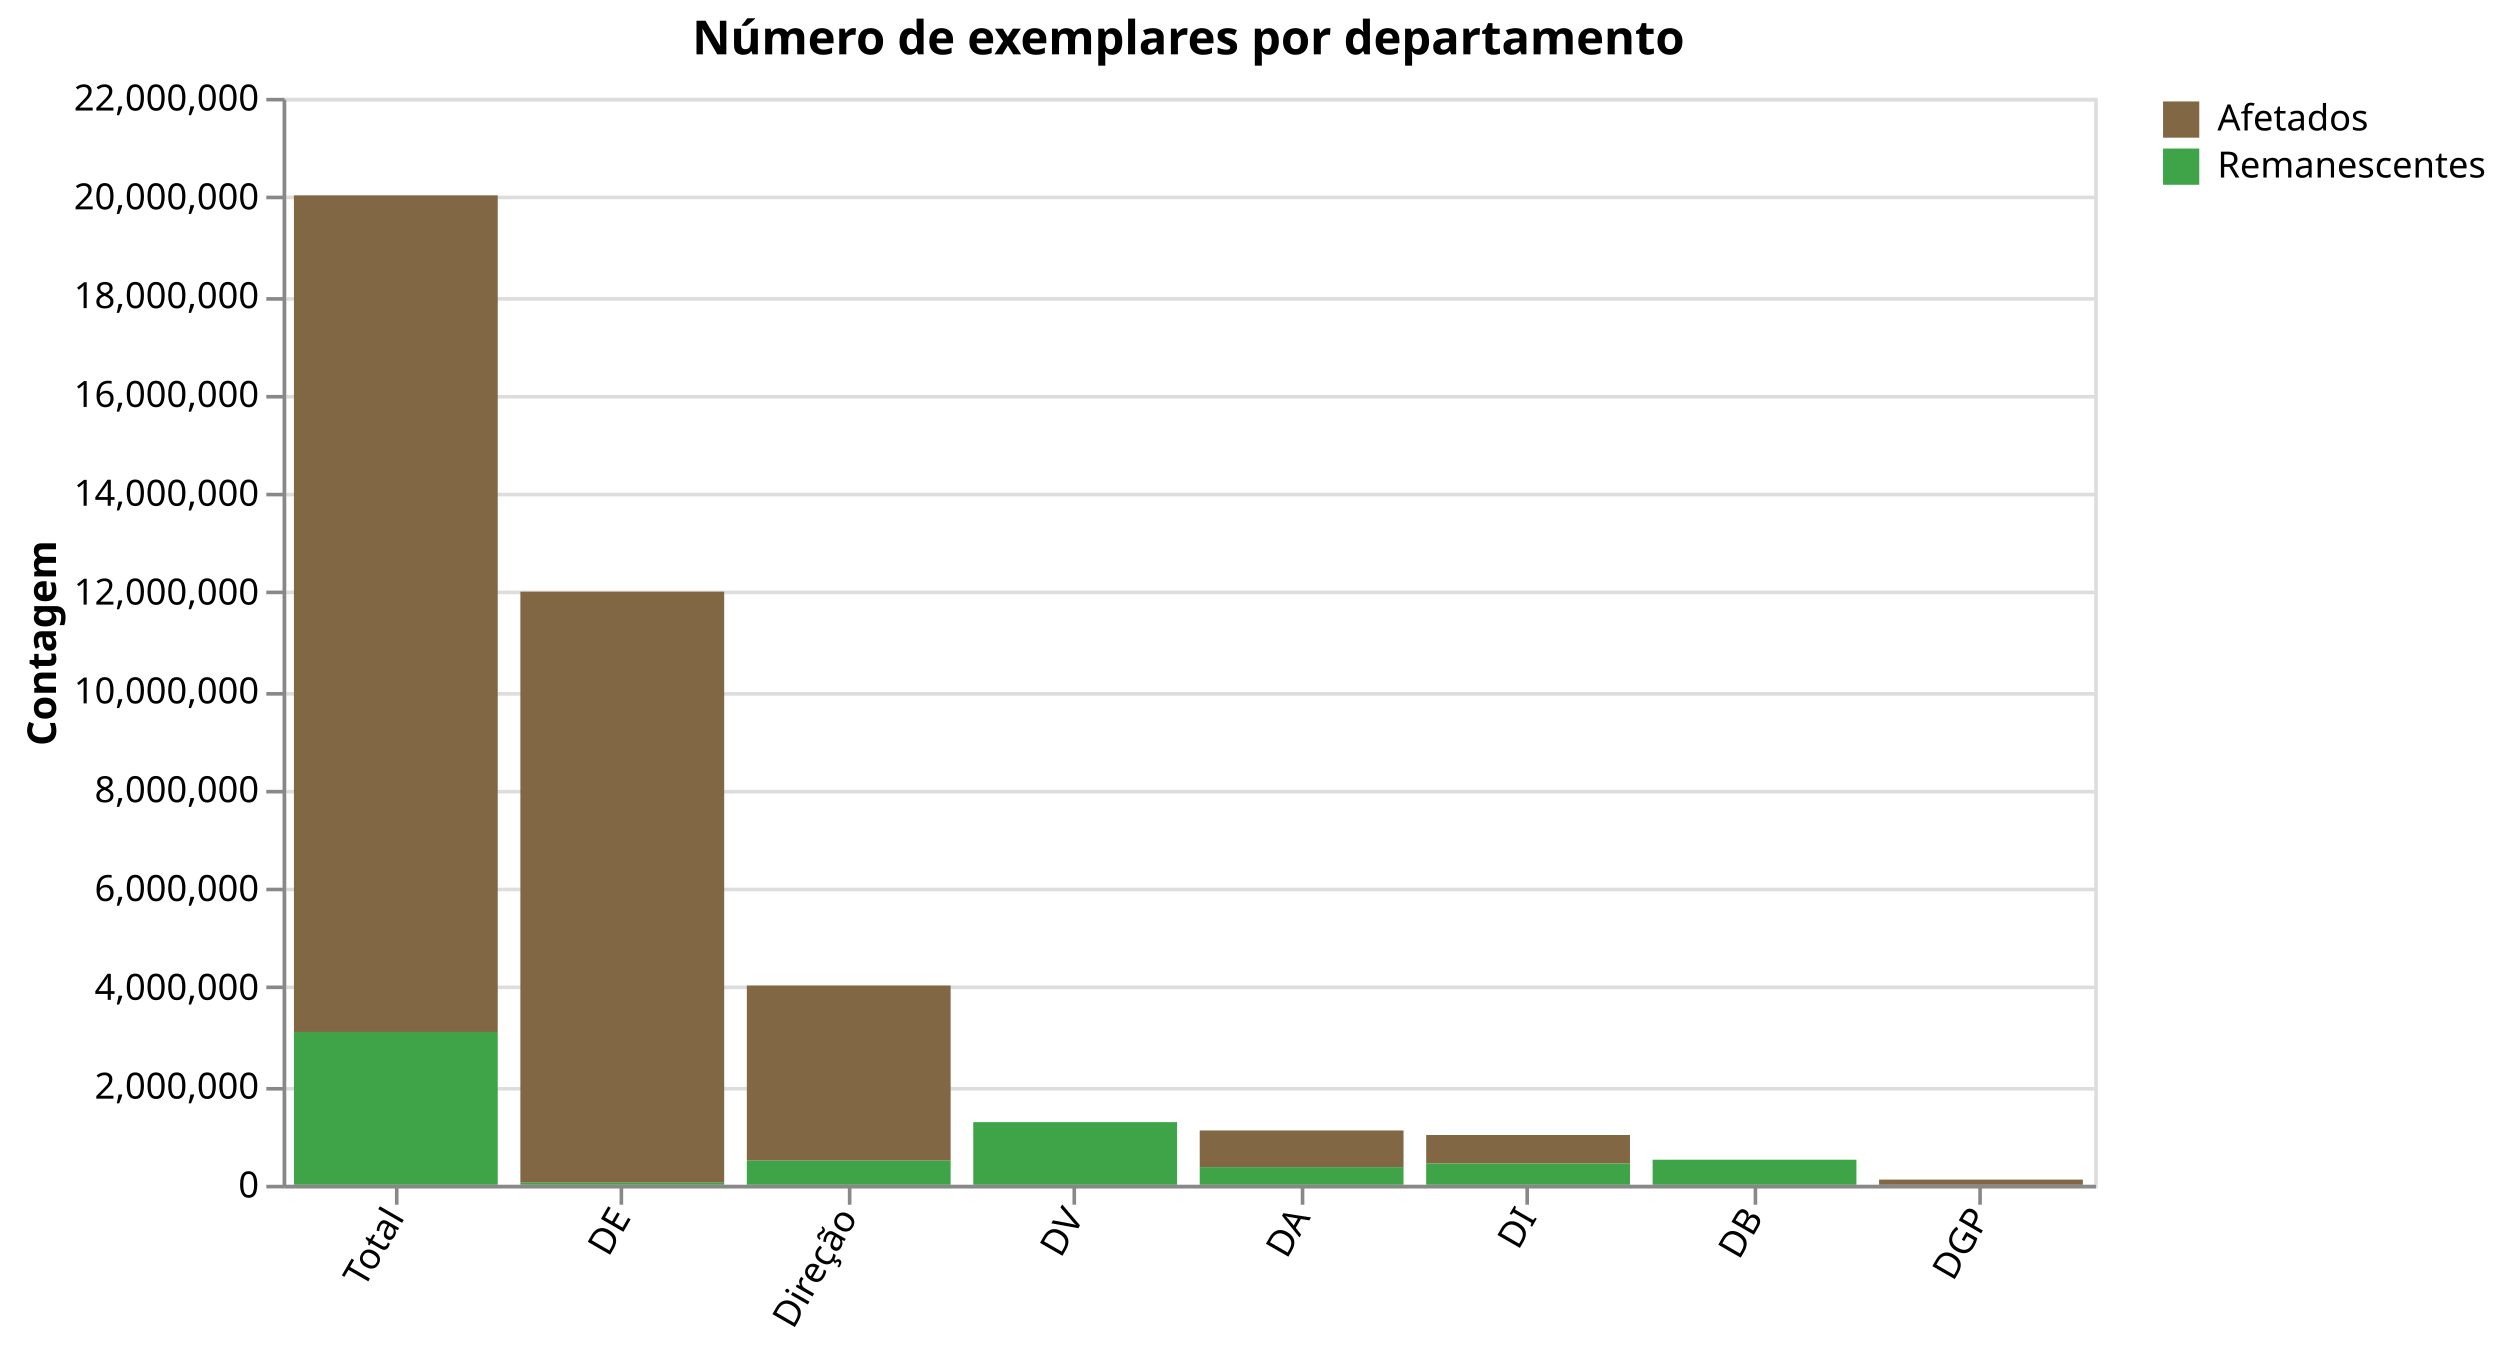
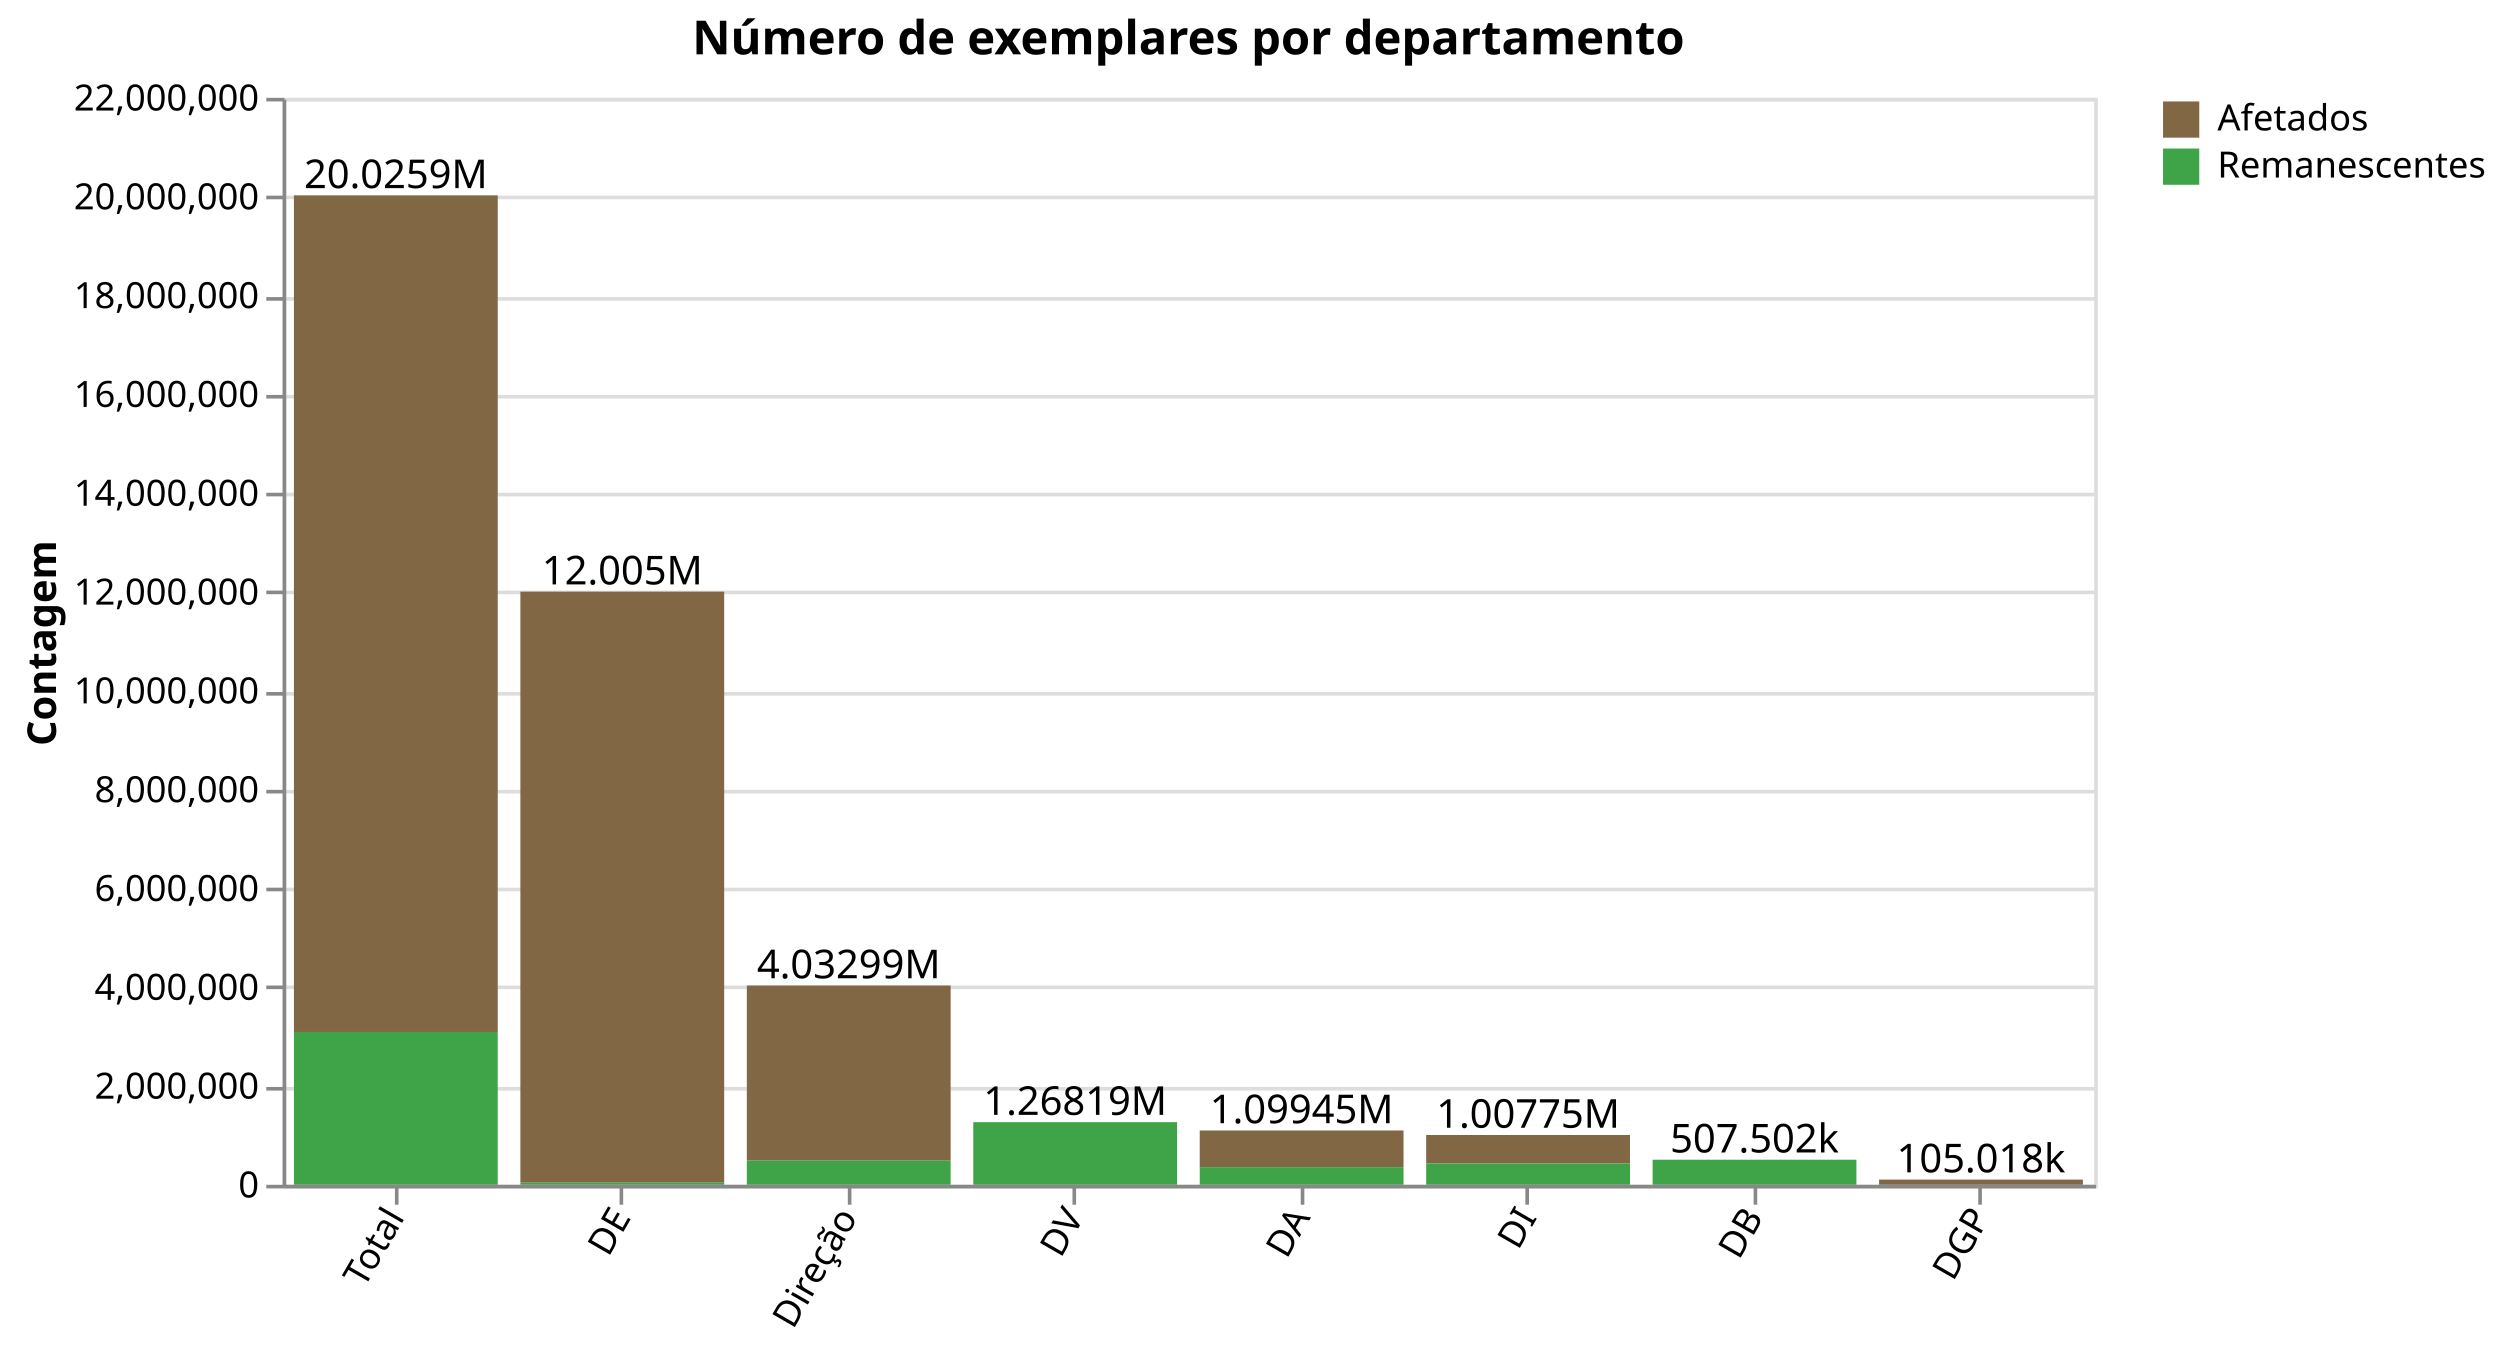
<svg xmlns="http://www.w3.org/2000/svg" class="marks" width="690" height="372" viewBox="0 0 690 372" version="1.1">
  <g transform="translate(78,27)">
    <g class="mark-group role-frame root">
      <g transform="translate(0,0)">
        <path class="background" d="M0.5,0.5h500v300h-500Z" style="fill: none; stroke: #ddd;" />
        <g>
          <g class="mark-group role-axis">
            <g transform="translate(0.5,0.5)">
              <path class="background" d="M0,0h0v0h0Z" style="pointer-events: none; fill: none;" />
              <g>
                <g class="mark-rule role-axis-grid" style="pointer-events: none;">
                  <line transform="translate(0,300)" x2="500" y2="0" style="fill: none; stroke: #ddd; stroke-width: 1; opacity: 1;" />
                  <line transform="translate(0,273)" x2="500" y2="0" style="fill: none; stroke: #ddd; stroke-width: 1; opacity: 1;" />
                  <line transform="translate(0,245)" x2="500" y2="0" style="fill: none; stroke: #ddd; stroke-width: 1; opacity: 1;" />
                  <line transform="translate(0,218)" x2="500" y2="0" style="fill: none; stroke: #ddd; stroke-width: 1; opacity: 1;" />
                  <line transform="translate(0,191)" x2="500" y2="0" style="fill: none; stroke: #ddd; stroke-width: 1; opacity: 1;" />
                  <line transform="translate(0,164)" x2="500" y2="0" style="fill: none; stroke: #ddd; stroke-width: 1; opacity: 1;" />
                  <line transform="translate(0,136)" x2="500" y2="0" style="fill: none; stroke: #ddd; stroke-width: 1; opacity: 1;" />
                  <line transform="translate(0,109)" x2="500" y2="0" style="fill: none; stroke: #ddd; stroke-width: 1; opacity: 1;" />
                  <line transform="translate(0,82)" x2="500" y2="0" style="fill: none; stroke: #ddd; stroke-width: 1; opacity: 1;" />
                  <line transform="translate(0,55)" x2="500" y2="0" style="fill: none; stroke: #ddd; stroke-width: 1; opacity: 1;" />
                  <line transform="translate(0,27)" x2="500" y2="0" style="fill: none; stroke: #ddd; stroke-width: 1; opacity: 1;" />
                  <line transform="translate(0,0)" x2="500" y2="0" style="fill: none; stroke: #ddd; stroke-width: 1; opacity: 1;" />
                </g>
              </g>
              <path class="foreground" d="" style="pointer-events: none; display: none; fill: none;" />
            </g>
          </g>
-           <g class="mark-rect role-mark marks">
+           <g class="mark-rect role-mark layer_0_marks">
            <path d="M253.125,285.008h56.25v10.118h-56.25Z" style="fill: #826745;" />
            <path d="M253.125,295.125h56.25v4.875h-56.25Z" style="fill: #3EA447;" />
            <path d="M378.125,293.08h56.25v0h-56.25Z" style="fill: #826745;" />
            <path d="M378.125,293.08h56.25v6.92h-56.25Z" style="fill: #3EA447;" />
            <path d="M65.625,136.295h56.25v163.132h-56.25Z" style="fill: #826745;" />
            <path d="M65.625,299.427h56.25v0.573h-56.25Z" style="fill: #3EA447;" />
            <path d="M440.625,298.568h56.25v1.432h-56.25Z" style="fill: #826745;" />
            <path d="M440.625,300h56.25v0h-56.25Z" style="fill: #3EA447;" />
            <path d="M315.625,286.258h56.25v7.877h-56.25Z" style="fill: #826745;" />
            <path d="M315.625,294.135h56.25v5.865h-56.25Z" style="fill: #3EA447;" />
            <path d="M190.625,282.707h56.25v0.009h-56.25Z" style="fill: #826745;" />
            <path d="M190.625,282.715h56.25v17.285h-56.25Z" style="fill: #3EA447;" />
            <path d="M128.125,245.005h56.25v48.34h-56.25Z" style="fill: #826745;" />
            <path d="M128.125,293.344h56.25v6.656h-56.25Z" style="fill: #3EA447;" />
            <path d="M3.125,26.92h56.25v230.907h-56.25Z" style="fill: #826745;" />
            <path d="M3.125,257.827h56.25v42.173h-56.25Z" style="fill: #3EA447;" />
+           </g>
+           <g class="mark-text role-mark layer_1_marks">
+             <text text-anchor="middle" transform="translate(281.25,283.0075)" style="font-family: sans-serif; font-size: 11px; fill: black;">1.09945M</text>
+             <text text-anchor="middle" transform="translate(406.25,291.0795)" style="font-family: sans-serif; font-size: 11px; fill: black;">507.502k</text>
+             <text text-anchor="middle" transform="translate(93.75,134.2955)" style="font-family: sans-serif; font-size: 11px; fill: black;">12.005M</text>
+             <text text-anchor="middle" transform="translate(468.75,296.5679)" style="font-family: sans-serif; font-size: 11px; fill: black;">105.018k</text>
+             <text text-anchor="middle" transform="translate(343.75,284.2579)" style="font-family: sans-serif; font-size: 11px; fill: black;">1.00775M</text>
+             <text text-anchor="middle" transform="translate(218.75,280.7065)" style="font-family: sans-serif; font-size: 11px; fill: black;">1.26819M</text>
+             <text text-anchor="middle" transform="translate(156.25,243.0048)" style="font-family: sans-serif; font-size: 11px; fill: black;">4.03299M</text>
+             <text text-anchor="middle" transform="translate(31.25,24.91961)" style="font-family: sans-serif; font-size: 11px; fill: black;">20.0259M</text>
          </g>
          <g class="mark-group role-legend">
            <g transform="translate(518,0)">
              <path class="background" d="M0,0h89v24h-89Z" style="pointer-events: none; fill: none;" />
              <g>
                <g class="mark-group role-legend-entry">
                  <g transform="translate(0,0)">
                    <path class="background" d="M0,0h0v0h0Z" style="pointer-events: none; fill: none;" />
                    <g>
                      <g class="mark-group role-scope">
                        <g transform="translate(0,0)">
                          <path class="background" d="M0,0h88.261v11h-88.261Z" style="pointer-events: none; fill: none; opacity: 1;" />
                          <g>
                            <g class="mark-symbol role-legend-symbol" style="pointer-events: none;">
                              <path transform="translate(6,6)" d="M-5,-5h10v10h-10Z" style="fill: #826745; stroke-width: 1.5; opacity: 1;" />
                            </g>
                            <g class="mark-text role-legend-label" style="pointer-events: none;">
                              <text text-anchor="start" transform="translate(16,9)" style="font-family: sans-serif; font-size: 10px; fill: #000; opacity: 1;">Afetados</text>
                            </g>
                          </g>
                          <path class="foreground" d="" style="pointer-events: none; display: none; fill: none;" />
                        </g>
                        <g transform="translate(0,13)">
                          <path class="background" d="M0,0h88.261v11h-88.261Z" style="pointer-events: none; fill: none; opacity: 1;" />
                          <g>
                            <g class="mark-symbol role-legend-symbol" style="pointer-events: none;">
                              <path transform="translate(6,6)" d="M-5,-5h10v10h-10Z" style="fill: #3EA447; stroke-width: 1.5; opacity: 1;" />
                            </g>
                            <g class="mark-text role-legend-label" style="pointer-events: none;">
                              <text text-anchor="start" transform="translate(16,9)" style="font-family: sans-serif; font-size: 10px; fill: #000; opacity: 1;">Remanescentes</text>
                            </g>
                          </g>
                          <path class="foreground" d="" style="pointer-events: none; display: none; fill: none;" />
                        </g>
                      </g>
                    </g>
                    <path class="foreground" d="" style="pointer-events: none; display: none; fill: none;" />
                  </g>
                </g>
              </g>
              <path class="foreground" d="" style="pointer-events: none; display: none; fill: none;" />
            </g>
          </g>
          <g class="mark-group role-title">
            <g transform="translate(250,-22)">
              <path class="background" d="M0,0h0v0h0Z" style="pointer-events: none; fill: none;" />
              <g>
                <g class="mark-text role-title-text" style="pointer-events: none;">
                  <text text-anchor="middle" transform="translate(0,10)" style="font-family: sans-serif; font-size: 13px; font-weight: bold; fill: #000; opacity: 1;">Número de exemplares por departamento</text>
                </g>
              </g>
              <path class="foreground" d="" style="pointer-events: none; display: none; fill: none;" />
            </g>
          </g>
          <g class="mark-group role-axis">
            <g transform="translate(0.5,300.5)">
              <path class="background" d="M0,0h0v0h0Z" style="pointer-events: none; fill: none;" />
              <g>
                <g class="mark-rule role-axis-tick" style="pointer-events: none;">
                  <line transform="translate(31,0)" x2="0" y2="5" style="fill: none; stroke: #888; stroke-width: 1; opacity: 1;" />
                  <line transform="translate(93,0)" x2="0" y2="5" style="fill: none; stroke: #888; stroke-width: 1; opacity: 1;" />
                  <line transform="translate(156,0)" x2="0" y2="5" style="fill: none; stroke: #888; stroke-width: 1; opacity: 1;" />
                  <line transform="translate(218,0)" x2="0" y2="5" style="fill: none; stroke: #888; stroke-width: 1; opacity: 1;" />
                  <line transform="translate(281,0)" x2="0" y2="5" style="fill: none; stroke: #888; stroke-width: 1; opacity: 1;" />
                  <line transform="translate(343,0)" x2="0" y2="5" style="fill: none; stroke: #888; stroke-width: 1; opacity: 1;" />
                  <line transform="translate(406,0)" x2="0" y2="5" style="fill: none; stroke: #888; stroke-width: 1; opacity: 1;" />
                  <line transform="translate(468,0)" x2="0" y2="5" style="fill: none; stroke: #888; stroke-width: 1; opacity: 1;" />
                </g>
                <g class="mark-text role-axis-label" style="pointer-events: none;">
                  <text text-anchor="end" transform="translate(30.75,7) rotate(300) translate(0,3)" style="font-family: sans-serif; font-size: 10px; fill: #000; opacity: 1;">Total</text>
                  <text text-anchor="end" transform="translate(93.25,7) rotate(300) translate(0,3)" style="font-family: sans-serif; font-size: 10px; fill: #000; opacity: 1;">DE</text>
                  <text text-anchor="end" transform="translate(155.75,7) rotate(300) translate(0,3)" style="font-family: sans-serif; font-size: 10px; fill: #000; opacity: 1;">Direção</text>
                  <text text-anchor="end" transform="translate(218.25,7) rotate(300) translate(0,3)" style="font-family: sans-serif; font-size: 10px; fill: #000; opacity: 1;">DV</text>
                  <text text-anchor="end" transform="translate(280.75,7) rotate(300) translate(0,3)" style="font-family: sans-serif; font-size: 10px; fill: #000; opacity: 1;">DA</text>
                  <text text-anchor="end" transform="translate(343.25,7) rotate(300) translate(0,3)" style="font-family: sans-serif; font-size: 10px; fill: #000; opacity: 1;">DI</text>
                  <text text-anchor="end" transform="translate(405.75,7) rotate(300) translate(0,3)" style="font-family: sans-serif; font-size: 10px; fill: #000; opacity: 1;">DB</text>
                  <text text-anchor="end" transform="translate(468.25,7) rotate(300) translate(0,3)" style="font-family: sans-serif; font-size: 10px; fill: #000; opacity: 1;">DGP</text>
                </g>
                <g class="mark-rule role-axis-domain" style="pointer-events: none;">
                  <line transform="translate(0,0)" x2="500" y2="0" style="fill: none; stroke: #888; stroke-width: 1; opacity: 1;" />
                </g>
              </g>
              <path class="foreground" d="" style="pointer-events: none; display: none; fill: none;" />
            </g>
          </g>
          <g class="mark-group role-axis">
            <g transform="translate(0.5,0.5)">
              <path class="background" d="M0,0h0v0h0Z" style="pointer-events: none; fill: none;" />
              <g>
                <g class="mark-rule role-axis-tick" style="pointer-events: none;">
                  <line transform="translate(0,300)" x2="-5" y2="0" style="fill: none; stroke: #888; stroke-width: 1; opacity: 1;" />
                  <line transform="translate(0,273)" x2="-5" y2="0" style="fill: none; stroke: #888; stroke-width: 1; opacity: 1;" />
                  <line transform="translate(0,245)" x2="-5" y2="0" style="fill: none; stroke: #888; stroke-width: 1; opacity: 1;" />
                  <line transform="translate(0,218)" x2="-5" y2="0" style="fill: none; stroke: #888; stroke-width: 1; opacity: 1;" />
                  <line transform="translate(0,191)" x2="-5" y2="0" style="fill: none; stroke: #888; stroke-width: 1; opacity: 1;" />
                  <line transform="translate(0,164)" x2="-5" y2="0" style="fill: none; stroke: #888; stroke-width: 1; opacity: 1;" />
                  <line transform="translate(0,136)" x2="-5" y2="0" style="fill: none; stroke: #888; stroke-width: 1; opacity: 1;" />
                  <line transform="translate(0,109)" x2="-5" y2="0" style="fill: none; stroke: #888; stroke-width: 1; opacity: 1;" />
                  <line transform="translate(0,82)" x2="-5" y2="0" style="fill: none; stroke: #888; stroke-width: 1; opacity: 1;" />
                  <line transform="translate(0,55)" x2="-5" y2="0" style="fill: none; stroke: #888; stroke-width: 1; opacity: 1;" />
                  <line transform="translate(0,27)" x2="-5" y2="0" style="fill: none; stroke: #888; stroke-width: 1; opacity: 1;" />
                  <line transform="translate(0,0)" x2="-5" y2="0" style="fill: none; stroke: #888; stroke-width: 1; opacity: 1;" />
                </g>
                <g class="mark-text role-axis-label" style="pointer-events: none;">
                  <text text-anchor="end" transform="translate(-7,303)" style="font-family: sans-serif; font-size: 10px; fill: #000; opacity: 1;">0</text>
                  <text text-anchor="end" transform="translate(-7,275.7273)" style="font-family: sans-serif; font-size: 10px; fill: #000; opacity: 1;">2,000,000</text>
                  <text text-anchor="end" transform="translate(-7,248.4545)" style="font-family: sans-serif; font-size: 10px; fill: #000; opacity: 1;">4,000,000</text>
                  <text text-anchor="end" transform="translate(-7,221.1818)" style="font-family: sans-serif; font-size: 10px; fill: #000; opacity: 1;">6,000,000</text>
                  <text text-anchor="end" transform="translate(-7,193.9091)" style="font-family: sans-serif; font-size: 10px; fill: #000; opacity: 1;">8,000,000</text>
                  <text text-anchor="end" transform="translate(-7,166.6364)" style="font-family: sans-serif; font-size: 10px; fill: #000; opacity: 1;">10,000,000</text>
                  <text text-anchor="end" transform="translate(-7,139.3636)" style="font-family: sans-serif; font-size: 10px; fill: #000; opacity: 1;">12,000,000</text>
                  <text text-anchor="end" transform="translate(-7,112.0909)" style="font-family: sans-serif; font-size: 10px; fill: #000; opacity: 1;">14,000,000</text>
                  <text text-anchor="end" transform="translate(-7,84.81818)" style="font-family: sans-serif; font-size: 10px; fill: #000; opacity: 1;">16,000,000</text>
                  <text text-anchor="end" transform="translate(-7,57.54545)" style="font-family: sans-serif; font-size: 10px; fill: #000; opacity: 1;">18,000,000</text>
                  <text text-anchor="end" transform="translate(-7,30.27273)" style="font-family: sans-serif; font-size: 10px; fill: #000; opacity: 1;">20,000,000</text>
                  <text text-anchor="end" transform="translate(-7,3)" style="font-family: sans-serif; font-size: 10px; fill: #000; opacity: 1;">22,000,000</text>
                </g>
                <g class="mark-rule role-axis-domain" style="pointer-events: none;">
                  <line transform="translate(0,300)" x2="0" y2="-300" style="fill: none; stroke: #888; stroke-width: 1; opacity: 1;" />
                </g>
                <g class="mark-text role-axis-title" style="pointer-events: none;">
                  <text text-anchor="middle" transform="translate(-61.04883,150) rotate(-90) translate(0,-2)" style="font-family: sans-serif; font-size: 11px; font-weight: bold; fill: #000; opacity: 1;">Contagem</text>
                </g>
              </g>
              <path class="foreground" d="" style="pointer-events: none; display: none; fill: none;" />
            </g>
          </g>
        </g>
        <path class="foreground" d="" style="display: none; fill: none;" />
      </g>
    </g>
  </g>
</svg>
